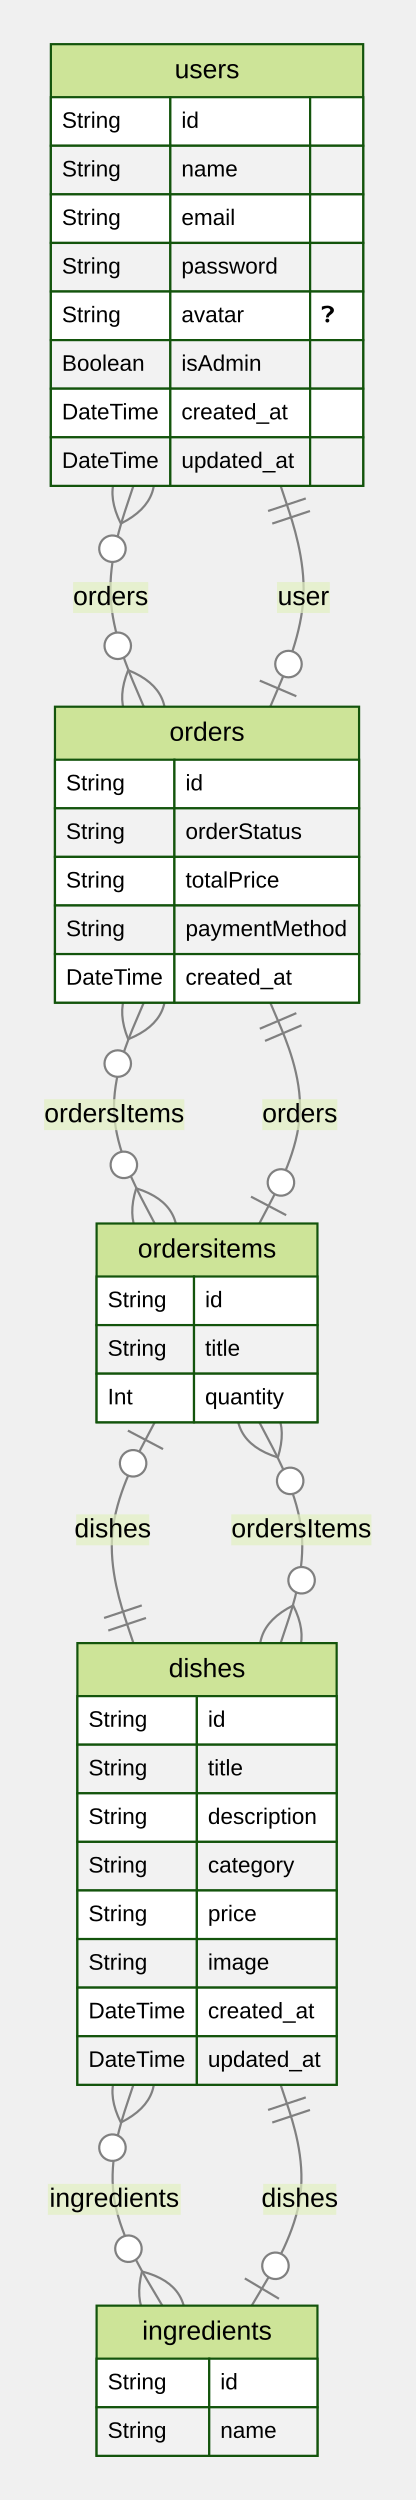
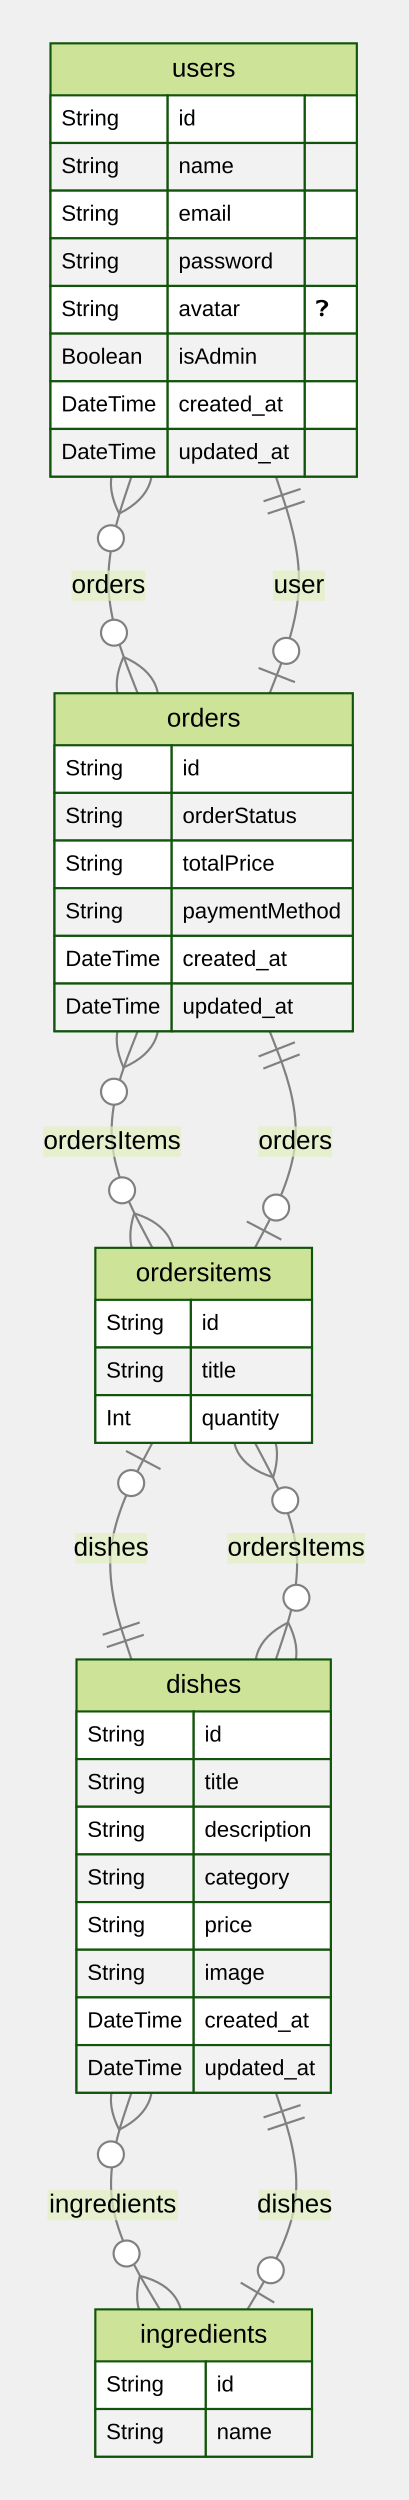
- <svg xmlns="http://www.w3.org/2000/svg" aria-roledescription="er" role="graphics-document document" viewBox="-3.037 0 188.233 1132" style="max-width: 188.233px; background-color: white;" width="100%" id="my-svg">
+ <svg xmlns="http://www.w3.org/2000/svg" aria-roledescription="er" role="graphics-document document" viewBox="-3.31 0 188.506 1154" style="max-width: 188.506px; background-color: white;" width="100%" id="my-svg">
  <style>#my-svg{font-family:"trebuchet ms",verdana,arial,sans-serif;font-size:16px;fill:#000000;}#my-svg .error-icon{fill:#552222;}#my-svg .error-text{fill:#552222;stroke:#552222;}#my-svg .edge-thickness-normal{stroke-width:1px;}#my-svg .edge-thickness-thick{stroke-width:3.5px;}#my-svg .edge-pattern-solid{stroke-dasharray:0;}#my-svg .edge-thickness-invisible{stroke-width:0;fill:none;}#my-svg .edge-pattern-dashed{stroke-dasharray:3;}#my-svg .edge-pattern-dotted{stroke-dasharray:2;}#my-svg .marker{fill:#000000;stroke:#000000;}#my-svg .marker.cross{stroke:#000000;}#my-svg svg{font-family:"trebuchet ms",verdana,arial,sans-serif;font-size:16px;}#my-svg p{margin:0;}#my-svg .entityBox{fill:#cde498;stroke:#13540c;}#my-svg .attributeBoxOdd{fill:#ffffff;stroke:#13540c;}#my-svg .attributeBoxEven{fill:#f2f2f2;stroke:#13540c;}#my-svg .relationshipLabelBox{fill:hsl(78.158, 58.462%, 84.51%);opacity:0.7;background-color:hsl(78.158, 58.462%, 84.51%);}#my-svg .relationshipLabelBox rect{opacity:0.5;}#my-svg .relationshipLine{stroke:#000000;}#my-svg .entityTitleText{text-anchor:middle;font-size:18px;fill:#000000;}#my-svg #MD_PARENT_START{fill:#f5f5f5!important;stroke:#000000!important;stroke-width:1;}#my-svg #MD_PARENT_END{fill:#f5f5f5!important;stroke:#000000!important;stroke-width:1;}#my-svg :root{--mermaid-font-family:"trebuchet ms",verdana,arial,sans-serif;}</style>
  <g />
  <defs>
    <marker orient="auto" markerHeight="240" markerWidth="190" refY="7" refX="0" id="MD_PARENT_START">
      <path d="M 18,7 L9,13 L1,7 L9,1 Z" />
    </marker>
  </defs>
  <defs>
    <marker orient="auto" markerHeight="28" markerWidth="20" refY="7" refX="19" id="MD_PARENT_END">
      <path d="M 18,7 L9,13 L1,7 L9,1 Z" />
    </marker>
  </defs>
  <defs>
    <marker orient="auto" markerHeight="18" markerWidth="18" refY="9" refX="0" id="ONLY_ONE_START">
      <path d="M9,0 L9,18 M15,0 L15,18" fill="none" stroke="gray" />
    </marker>
  </defs>
  <defs>
    <marker orient="auto" markerHeight="18" markerWidth="18" refY="9" refX="18" id="ONLY_ONE_END">
      <path d="M3,0 L3,18 M9,0 L9,18" fill="none" stroke="gray" />
    </marker>
  </defs>
  <defs>
    <marker orient="auto" markerHeight="18" markerWidth="30" refY="9" refX="0" id="ZERO_OR_ONE_START">
      <circle r="6" cy="9" cx="21" fill="white" stroke="gray" />
      <path d="M9,0 L9,18" fill="none" stroke="gray" />
    </marker>
  </defs>
  <defs>
    <marker orient="auto" markerHeight="18" markerWidth="30" refY="9" refX="30" id="ZERO_OR_ONE_END">
      <circle r="6" cy="9" cx="9" fill="white" stroke="gray" />
      <path d="M21,0 L21,18" fill="none" stroke="gray" />
    </marker>
  </defs>
  <defs>
    <marker orient="auto" markerHeight="36" markerWidth="45" refY="18" refX="18" id="ONE_OR_MORE_START">
      <path d="M0,18 Q 18,0 36,18 Q 18,36 0,18 M42,9 L42,27" fill="none" stroke="gray" />
    </marker>
  </defs>
  <defs>
    <marker orient="auto" markerHeight="36" markerWidth="45" refY="18" refX="27" id="ONE_OR_MORE_END">
      <path d="M3,9 L3,27 M9,18 Q27,0 45,18 Q27,36 9,18" fill="none" stroke="gray" />
    </marker>
  </defs>
  <defs>
    <marker orient="auto" markerHeight="36" markerWidth="57" refY="18" refX="18" id="ZERO_OR_MORE_START">
      <circle r="6" cy="18" cx="48" fill="white" stroke="gray" />
      <path d="M0,18 Q18,0 36,18 Q18,36 0,18" fill="none" stroke="gray" />
    </marker>
  </defs>
  <defs>
    <marker orient="auto" markerHeight="36" markerWidth="57" refY="18" refX="39" id="ZERO_OR_MORE_END">
      <circle r="6" cy="18" cx="9" fill="white" stroke="gray" />
      <path d="M21,18 Q39,0 57,18 Q39,36 21,18" fill="none" stroke="gray" />
    </marker>
  </defs>
-   <path style="stroke: gray; fill: none;" marker-start="url(#ZERO_OR_MORE_START)" marker-end="url(#ZERO_OR_MORE_END)" d="M57.37,220L54.592,228.333C51.814,236.667,46.259,253.333,47.042,270C47.826,286.667,54.948,303.333,58.51,311.667L62.071,320" class="er relationshipLine" />
-   <path style="stroke: gray; fill: none;" marker-start="url(#ZERO_OR_MORE_START)" marker-end="url(#ZERO_OR_MORE_END)" d="M57.37,944L54.592,952.333C51.814,960.667,46.259,977.333,48.441,994C50.624,1010.667,60.545,1027.333,65.505,1035.667L70.465,1044" class="er relationshipLine" />
-   <path style="stroke: gray; fill: none;" marker-start="url(#ZERO_OR_MORE_START)" marker-end="url(#ZERO_OR_MORE_END)" d="M124.037,744L126.814,735.667C129.592,727.333,135.148,710.667,133.54,694C131.931,677.333,123.159,660.667,118.774,652.333L114.388,644" class="er relationshipLine" />
-   <path style="stroke: gray; fill: none;" marker-start="url(#ZERO_OR_ONE_START)" marker-end="url(#ONLY_ONE_END)" d="M110.941,1044L115.902,1035.667C120.862,1027.333,130.783,1010.667,132.965,994C135.148,977.333,129.592,960.667,126.814,952.333L124.037,944" class="er relationshipLine" />
-   <path style="stroke: gray; fill: none;" marker-start="url(#ZERO_OR_ONE_START)" marker-end="url(#ONLY_ONE_END)" d="M119.336,320L122.897,311.667C126.458,303.333,133.581,286.667,134.364,270C135.148,253.333,129.592,236.667,126.814,228.333L124.037,220" class="er relationshipLine" />
-   <path style="stroke: gray; fill: none;" marker-start="url(#ZERO_OR_MORE_START)" marker-end="url(#ZERO_OR_MORE_END)" d="M62.071,454L58.51,462.333C54.948,470.667,47.826,487.333,48.651,504C49.475,520.667,58.247,537.333,62.633,545.667L67.019,554" class="er relationshipLine" />
-   <path style="stroke: gray; fill: none;" marker-start="url(#ZERO_OR_ONE_START)" marker-end="url(#ONLY_ONE_END)" d="M114.388,554L118.774,545.667C123.159,537.333,131.931,520.667,132.756,504C133.581,487.333,126.458,470.667,122.897,462.333L119.336,454" class="er relationshipLine" />
-   <path style="stroke: gray; fill: none;" marker-start="url(#ZERO_OR_ONE_START)" marker-end="url(#ONLY_ONE_END)" d="M67.019,644L62.633,652.333C58.247,660.667,49.475,677.333,47.867,694C46.259,710.667,51.814,727.333,54.592,735.667L57.37,744" class="er relationshipLine" />
+   <path style="stroke: gray; fill: none;" marker-start="url(#ZERO_OR_MORE_START)" marker-end="url(#ZERO_OR_MORE_END)" d="M57.37,220L54.592,228.333C51.814,236.667,46.259,253.333,46.736,270C47.214,286.667,53.724,303.333,56.979,311.667L60.235,320" class="er relationshipLine" />
+   <path style="stroke: gray; fill: none;" marker-start="url(#ZERO_OR_MORE_START)" marker-end="url(#ZERO_OR_MORE_END)" d="M57.37,966L54.592,974.333C51.814,982.667,46.259,999.333,48.441,1016C50.624,1032.667,60.545,1049.333,65.505,1057.667L70.465,1066" class="er relationshipLine" />
+   <path style="stroke: gray; fill: none;" marker-start="url(#ZERO_OR_MORE_START)" marker-end="url(#ZERO_OR_MORE_END)" d="M124.037,766L126.814,757.667C129.592,749.333,135.148,732.667,133.54,716C131.931,699.333,123.159,682.667,118.774,674.333L114.388,666" class="er relationshipLine" />
+   <path style="stroke: gray; fill: none;" marker-start="url(#ZERO_OR_ONE_START)" marker-end="url(#ONLY_ONE_END)" d="M110.941,1066L115.902,1057.667C120.862,1049.333,130.783,1032.667,132.965,1016C135.148,999.333,129.592,982.667,126.814,974.333L124.037,966" class="er relationshipLine" />
+   <path style="stroke: gray; fill: none;" marker-start="url(#ZERO_OR_ONE_START)" marker-end="url(#ONLY_ONE_END)" d="M121.172,320L124.427,311.667C127.683,303.333,134.193,286.667,134.67,270C135.148,253.333,129.592,236.667,126.814,228.333L124.037,220" class="er relationshipLine" />
+   <path style="stroke: gray; fill: none;" marker-start="url(#ZERO_OR_MORE_START)" marker-end="url(#ZERO_OR_MORE_END)" d="M60.235,476L56.979,484.333C53.724,492.667,47.214,509.333,48.345,526C49.475,542.667,58.247,559.333,62.633,567.667L67.019,576" class="er relationshipLine" />
+   <path style="stroke: gray; fill: none;" marker-start="url(#ZERO_OR_ONE_START)" marker-end="url(#ONLY_ONE_END)" d="M114.388,576L118.774,567.667C123.159,559.333,131.931,542.667,133.062,526C134.193,509.333,127.683,492.667,124.427,484.333L121.172,476" class="er relationshipLine" />
+   <path style="stroke: gray; fill: none;" marker-start="url(#ZERO_OR_ONE_START)" marker-end="url(#ONLY_ONE_END)" d="M67.019,666L62.633,674.333C58.247,682.667,49.475,699.333,47.867,716C46.259,732.667,51.814,749.333,54.592,757.667L57.37,766" class="er relationshipLine" />
  <g transform="translate(20,20 )" id="entity-users-33ae1e26-be31-5c1d-bf65-e859e9d0308e">
    <rect height="200" width="141.407" y="0" x="0" class="er entityBox" />
    <text style="dominant-baseline: middle; text-anchor: middle; font-size: 12px;" transform="translate(70.70335,12)" y="0" x="0" id="text-entity-users-33ae1e26-be31-5c1d-bf65-e859e9d0308e" class="er entityLabel">users</text>
    <rect height="22" width="54.096" y="24" x="0" class="er attributeBoxOdd" />
    <text style="dominant-baseline: middle; font-size: 10.2px;" transform="translate(5,35)" y="0" x="0" id="text-entity-users-33ae1e26-be31-5c1d-bf65-e859e9d0308e-attr-1-type" class="er entityLabel">String</text>
    <rect height="22" width="63.296" y="24" x="54.096" class="er attributeBoxOdd" />
    <text style="dominant-baseline: middle; font-size: 10.2px;" transform="translate(59.09555,35)" y="0" x="0" id="text-entity-users-33ae1e26-be31-5c1d-bf65-e859e9d0308e-attr-1-name" class="er entityLabel">id</text>
    <rect height="22" width="24.016" y="24" x="117.391" class="er attributeBoxOdd" />
    <text style="dominant-baseline: middle; font-size: 10.2px;" transform="translate(122.3911,35)" y="0" x="0" id="text-entity-users-33ae1e26-be31-5c1d-bf65-e859e9d0308e-attr-1-comment" class="er entityLabel" />
    <rect height="22" width="54.096" y="46" x="0" class="er attributeBoxEven" />
    <text style="dominant-baseline: middle; font-size: 10.2px;" transform="translate(5,57)" y="0" x="0" id="text-entity-users-33ae1e26-be31-5c1d-bf65-e859e9d0308e-attr-2-type" class="er entityLabel">String</text>
    <rect height="22" width="63.296" y="46" x="54.096" class="er attributeBoxEven" />
    <text style="dominant-baseline: middle; font-size: 10.2px;" transform="translate(59.09555,57)" y="0" x="0" id="text-entity-users-33ae1e26-be31-5c1d-bf65-e859e9d0308e-attr-2-name" class="er entityLabel">name</text>
    <rect height="22" width="24.016" y="46" x="117.391" class="er attributeBoxEven" />
    <text style="dominant-baseline: middle; font-size: 10.2px;" transform="translate(122.3911,57)" y="0" x="0" id="text-entity-users-33ae1e26-be31-5c1d-bf65-e859e9d0308e-attr-2-comment" class="er entityLabel" />
    <rect height="22" width="54.096" y="68" x="0" class="er attributeBoxOdd" />
    <text style="dominant-baseline: middle; font-size: 10.2px;" transform="translate(5,79)" y="0" x="0" id="text-entity-users-33ae1e26-be31-5c1d-bf65-e859e9d0308e-attr-3-type" class="er entityLabel">String</text>
    <rect height="22" width="63.296" y="68" x="54.096" class="er attributeBoxOdd" />
    <text style="dominant-baseline: middle; font-size: 10.2px;" transform="translate(59.09555,79)" y="0" x="0" id="text-entity-users-33ae1e26-be31-5c1d-bf65-e859e9d0308e-attr-3-name" class="er entityLabel">email</text>
    <rect height="22" width="24.016" y="68" x="117.391" class="er attributeBoxOdd" />
    <text style="dominant-baseline: middle; font-size: 10.2px;" transform="translate(122.3911,79)" y="0" x="0" id="text-entity-users-33ae1e26-be31-5c1d-bf65-e859e9d0308e-attr-3-comment" class="er entityLabel" />
    <rect height="22" width="54.096" y="90" x="0" class="er attributeBoxEven" />
    <text style="dominant-baseline: middle; font-size: 10.2px;" transform="translate(5,101)" y="0" x="0" id="text-entity-users-33ae1e26-be31-5c1d-bf65-e859e9d0308e-attr-4-type" class="er entityLabel">String</text>
    <rect height="22" width="63.296" y="90" x="54.096" class="er attributeBoxEven" />
    <text style="dominant-baseline: middle; font-size: 10.2px;" transform="translate(59.09555,101)" y="0" x="0" id="text-entity-users-33ae1e26-be31-5c1d-bf65-e859e9d0308e-attr-4-name" class="er entityLabel">password</text>
    <rect height="22" width="24.016" y="90" x="117.391" class="er attributeBoxEven" />
    <text style="dominant-baseline: middle; font-size: 10.2px;" transform="translate(122.3911,101)" y="0" x="0" id="text-entity-users-33ae1e26-be31-5c1d-bf65-e859e9d0308e-attr-4-comment" class="er entityLabel" />
    <rect height="22" width="54.096" y="112" x="0" class="er attributeBoxOdd" />
    <text style="dominant-baseline: middle; font-size: 10.2px;" transform="translate(5,123)" y="0" x="0" id="text-entity-users-33ae1e26-be31-5c1d-bf65-e859e9d0308e-attr-5-type" class="er entityLabel">String</text>
    <rect height="22" width="63.296" y="112" x="54.096" class="er attributeBoxOdd" />
    <text style="dominant-baseline: middle; font-size: 10.2px;" transform="translate(59.09555,123)" y="0" x="0" id="text-entity-users-33ae1e26-be31-5c1d-bf65-e859e9d0308e-attr-5-name" class="er entityLabel">avatar</text>
    <rect height="22" width="24.016" y="112" x="117.391" class="er attributeBoxOdd" />
    <text style="dominant-baseline: middle; font-size: 10.2px;" transform="translate(122.3911,123)" y="0" x="0" id="text-entity-users-33ae1e26-be31-5c1d-bf65-e859e9d0308e-attr-5-comment" class="er entityLabel">❓</text>
    <rect height="22" width="54.096" y="134" x="0" class="er attributeBoxEven" />
    <text style="dominant-baseline: middle; font-size: 10.2px;" transform="translate(5,145)" y="0" x="0" id="text-entity-users-33ae1e26-be31-5c1d-bf65-e859e9d0308e-attr-6-type" class="er entityLabel">Boolean</text>
    <rect height="22" width="63.296" y="134" x="54.096" class="er attributeBoxEven" />
    <text style="dominant-baseline: middle; font-size: 10.2px;" transform="translate(59.09555,145)" y="0" x="0" id="text-entity-users-33ae1e26-be31-5c1d-bf65-e859e9d0308e-attr-6-name" class="er entityLabel">isAdmin</text>
    <rect height="22" width="24.016" y="134" x="117.391" class="er attributeBoxEven" />
    <text style="dominant-baseline: middle; font-size: 10.2px;" transform="translate(122.3911,145)" y="0" x="0" id="text-entity-users-33ae1e26-be31-5c1d-bf65-e859e9d0308e-attr-6-comment" class="er entityLabel" />
    <rect height="22" width="54.096" y="156" x="0" class="er attributeBoxOdd" />
    <text style="dominant-baseline: middle; font-size: 10.2px;" transform="translate(5,167)" y="0" x="0" id="text-entity-users-33ae1e26-be31-5c1d-bf65-e859e9d0308e-attr-7-type" class="er entityLabel">DateTime</text>
    <rect height="22" width="63.296" y="156" x="54.096" class="er attributeBoxOdd" />
    <text style="dominant-baseline: middle; font-size: 10.2px;" transform="translate(59.09555,167)" y="0" x="0" id="text-entity-users-33ae1e26-be31-5c1d-bf65-e859e9d0308e-attr-7-name" class="er entityLabel">created_at</text>
    <rect height="22" width="24.016" y="156" x="117.391" class="er attributeBoxOdd" />
    <text style="dominant-baseline: middle; font-size: 10.2px;" transform="translate(122.3911,167)" y="0" x="0" id="text-entity-users-33ae1e26-be31-5c1d-bf65-e859e9d0308e-attr-7-comment" class="er entityLabel" />
    <rect height="22" width="54.096" y="178" x="0" class="er attributeBoxEven" />
    <text style="dominant-baseline: middle; font-size: 10.2px;" transform="translate(5,189)" y="0" x="0" id="text-entity-users-33ae1e26-be31-5c1d-bf65-e859e9d0308e-attr-8-type" class="er entityLabel">DateTime</text>
    <rect height="22" width="63.296" y="178" x="54.096" class="er attributeBoxEven" />
    <text style="dominant-baseline: middle; font-size: 10.2px;" transform="translate(59.09555,189)" y="0" x="0" id="text-entity-users-33ae1e26-be31-5c1d-bf65-e859e9d0308e-attr-8-name" class="er entityLabel">updated_at</text>
    <rect height="22" width="24.016" y="178" x="117.391" class="er attributeBoxEven" />
    <text style="dominant-baseline: middle; font-size: 10.2px;" transform="translate(122.3911,189)" y="0" x="0" id="text-entity-users-33ae1e26-be31-5c1d-bf65-e859e9d0308e-attr-8-comment" class="er entityLabel" />
  </g>
-   <g transform="translate(32.00781,744 )" id="entity-dishes-494399ac-5edb-5e69-83c0-2063b2186967">
+   <g transform="translate(32.00781,766 )" id="entity-dishes-494399ac-5edb-5e69-83c0-2063b2186967">
    <rect height="200" width="117.391" y="0" x="0" class="er entityBox" />
    <text style="dominant-baseline: middle; text-anchor: middle; font-size: 12px;" transform="translate(58.69554,12)" y="0" x="0" id="text-entity-dishes-494399ac-5edb-5e69-83c0-2063b2186967" class="er entityLabel">dishes</text>
    <rect height="22" width="54.096" y="24" x="0" class="er attributeBoxOdd" />
    <text style="dominant-baseline: middle; font-size: 10.2px;" transform="translate(5,35)" y="0" x="0" id="text-entity-dishes-494399ac-5edb-5e69-83c0-2063b2186967-attr-1-type" class="er entityLabel">String</text>
    <rect height="22" width="63.296" y="24" x="54.096" class="er attributeBoxOdd" />
    <text style="dominant-baseline: middle; font-size: 10.2px;" transform="translate(59.09555,35)" y="0" x="0" id="text-entity-dishes-494399ac-5edb-5e69-83c0-2063b2186967-attr-1-name" class="er entityLabel">id</text>
    <rect height="22" width="54.096" y="46" x="0" class="er attributeBoxEven" />
    <text style="dominant-baseline: middle; font-size: 10.2px;" transform="translate(5,57)" y="0" x="0" id="text-entity-dishes-494399ac-5edb-5e69-83c0-2063b2186967-attr-2-type" class="er entityLabel">String</text>
    <rect height="22" width="63.296" y="46" x="54.096" class="er attributeBoxEven" />
    <text style="dominant-baseline: middle; font-size: 10.2px;" transform="translate(59.09555,57)" y="0" x="0" id="text-entity-dishes-494399ac-5edb-5e69-83c0-2063b2186967-attr-2-name" class="er entityLabel">title</text>
    <rect height="22" width="54.096" y="68" x="0" class="er attributeBoxOdd" />
    <text style="dominant-baseline: middle; font-size: 10.2px;" transform="translate(5,79)" y="0" x="0" id="text-entity-dishes-494399ac-5edb-5e69-83c0-2063b2186967-attr-3-type" class="er entityLabel">String</text>
    <rect height="22" width="63.296" y="68" x="54.096" class="er attributeBoxOdd" />
    <text style="dominant-baseline: middle; font-size: 10.2px;" transform="translate(59.09555,79)" y="0" x="0" id="text-entity-dishes-494399ac-5edb-5e69-83c0-2063b2186967-attr-3-name" class="er entityLabel">description</text>
    <rect height="22" width="54.096" y="90" x="0" class="er attributeBoxEven" />
    <text style="dominant-baseline: middle; font-size: 10.2px;" transform="translate(5,101)" y="0" x="0" id="text-entity-dishes-494399ac-5edb-5e69-83c0-2063b2186967-attr-4-type" class="er entityLabel">String</text>
    <rect height="22" width="63.296" y="90" x="54.096" class="er attributeBoxEven" />
    <text style="dominant-baseline: middle; font-size: 10.2px;" transform="translate(59.09555,101)" y="0" x="0" id="text-entity-dishes-494399ac-5edb-5e69-83c0-2063b2186967-attr-4-name" class="er entityLabel">category</text>
    <rect height="22" width="54.096" y="112" x="0" class="er attributeBoxOdd" />
    <text style="dominant-baseline: middle; font-size: 10.2px;" transform="translate(5,123)" y="0" x="0" id="text-entity-dishes-494399ac-5edb-5e69-83c0-2063b2186967-attr-5-type" class="er entityLabel">String</text>
    <rect height="22" width="63.296" y="112" x="54.096" class="er attributeBoxOdd" />
    <text style="dominant-baseline: middle; font-size: 10.2px;" transform="translate(59.09555,123)" y="0" x="0" id="text-entity-dishes-494399ac-5edb-5e69-83c0-2063b2186967-attr-5-name" class="er entityLabel">price</text>
    <rect height="22" width="54.096" y="134" x="0" class="er attributeBoxEven" />
    <text style="dominant-baseline: middle; font-size: 10.2px;" transform="translate(5,145)" y="0" x="0" id="text-entity-dishes-494399ac-5edb-5e69-83c0-2063b2186967-attr-6-type" class="er entityLabel">String</text>
    <rect height="22" width="63.296" y="134" x="54.096" class="er attributeBoxEven" />
    <text style="dominant-baseline: middle; font-size: 10.2px;" transform="translate(59.09555,145)" y="0" x="0" id="text-entity-dishes-494399ac-5edb-5e69-83c0-2063b2186967-attr-6-name" class="er entityLabel">image</text>
    <rect height="22" width="54.096" y="156" x="0" class="er attributeBoxOdd" />
    <text style="dominant-baseline: middle; font-size: 10.2px;" transform="translate(5,167)" y="0" x="0" id="text-entity-dishes-494399ac-5edb-5e69-83c0-2063b2186967-attr-7-type" class="er entityLabel">DateTime</text>
    <rect height="22" width="63.296" y="156" x="54.096" class="er attributeBoxOdd" />
    <text style="dominant-baseline: middle; font-size: 10.2px;" transform="translate(59.09555,167)" y="0" x="0" id="text-entity-dishes-494399ac-5edb-5e69-83c0-2063b2186967-attr-7-name" class="er entityLabel">created_at</text>
    <rect height="22" width="54.096" y="178" x="0" class="er attributeBoxEven" />
    <text style="dominant-baseline: middle; font-size: 10.2px;" transform="translate(5,189)" y="0" x="0" id="text-entity-dishes-494399ac-5edb-5e69-83c0-2063b2186967-attr-8-type" class="er entityLabel">DateTime</text>
    <rect height="22" width="63.296" y="178" x="54.096" class="er attributeBoxEven" />
    <text style="dominant-baseline: middle; font-size: 10.2px;" transform="translate(59.09555,189)" y="0" x="0" id="text-entity-dishes-494399ac-5edb-5e69-83c0-2063b2186967-attr-8-name" class="er entityLabel">updated_at</text>
  </g>
-   <g transform="translate(40.70335,1044 )" id="entity-ingredients-dfe1a7c5-69b2-5c12-85c0-2b122290a70f">
+   <g transform="translate(40.70335,1066 )" id="entity-ingredients-dfe1a7c5-69b2-5c12-85c0-2b122290a70f">
    <rect height="68" width="100" y="0" x="0" class="er entityBox" />
    <text style="dominant-baseline: middle; text-anchor: middle; font-size: 12px;" transform="translate(50,12)" y="0" x="0" id="text-entity-ingredients-dfe1a7c5-69b2-5c12-85c0-2b122290a70f" class="er entityLabel">ingredients</text>
    <rect height="22" width="50.999" y="24" x="0" class="er attributeBoxOdd" />
    <text style="dominant-baseline: middle; font-size: 10.2px;" transform="translate(5,35)" y="0" x="0" id="text-entity-ingredients-dfe1a7c5-69b2-5c12-85c0-2b122290a70f-attr-1-type" class="er entityLabel">String</text>
    <rect height="22" width="49.001" y="24" x="50.999" class="er attributeBoxOdd" />
    <text style="dominant-baseline: middle; font-size: 10.2px;" transform="translate(55.99857,35)" y="0" x="0" id="text-entity-ingredients-dfe1a7c5-69b2-5c12-85c0-2b122290a70f-attr-1-name" class="er entityLabel">id</text>
    <rect height="22" width="50.999" y="46" x="0" class="er attributeBoxEven" />
    <text style="dominant-baseline: middle; font-size: 10.2px;" transform="translate(5,57)" y="0" x="0" id="text-entity-ingredients-dfe1a7c5-69b2-5c12-85c0-2b122290a70f-attr-2-type" class="er entityLabel">String</text>
    <rect height="22" width="49.001" y="46" x="50.999" class="er attributeBoxEven" />
    <text style="dominant-baseline: middle; font-size: 10.2px;" transform="translate(55.99857,57)" y="0" x="0" id="text-entity-ingredients-dfe1a7c5-69b2-5c12-85c0-2b122290a70f-attr-2-name" class="er entityLabel">name</text>
  </g>
  <g transform="translate(21.85069,320 )" id="entity-orders-b199f09d-589f-57c9-bdcc-48b896df9a97">
-     <rect height="134" width="137.705" y="0" x="0" class="er entityBox" />
+     <rect height="156" width="137.705" y="0" x="0" class="er entityBox" />
    <text style="dominant-baseline: middle; text-anchor: middle; font-size: 12px;" transform="translate(68.85266,12)" y="0" x="0" id="text-entity-orders-b199f09d-589f-57c9-bdcc-48b896df9a97" class="er entityLabel">orders</text>
    <rect height="22" width="54.096" y="24" x="0" class="er attributeBoxOdd" />
    <text style="dominant-baseline: middle; font-size: 10.2px;" transform="translate(5,35)" y="0" x="0" id="text-entity-orders-b199f09d-589f-57c9-bdcc-48b896df9a97-attr-1-type" class="er entityLabel">String</text>
    <rect height="22" width="83.61" y="24" x="54.096" class="er attributeBoxOdd" />
    <text style="dominant-baseline: middle; font-size: 10.2px;" transform="translate(59.09555,35)" y="0" x="0" id="text-entity-orders-b199f09d-589f-57c9-bdcc-48b896df9a97-attr-1-name" class="er entityLabel">id</text>
    <rect height="22" width="54.096" y="46" x="0" class="er attributeBoxEven" />
    <text style="dominant-baseline: middle; font-size: 10.2px;" transform="translate(5,57)" y="0" x="0" id="text-entity-orders-b199f09d-589f-57c9-bdcc-48b896df9a97-attr-2-type" class="er entityLabel">String</text>
    <rect height="22" width="83.61" y="46" x="54.096" class="er attributeBoxEven" />
    <text style="dominant-baseline: middle; font-size: 10.2px;" transform="translate(59.09555,57)" y="0" x="0" id="text-entity-orders-b199f09d-589f-57c9-bdcc-48b896df9a97-attr-2-name" class="er entityLabel">orderStatus</text>
    <rect height="22" width="54.096" y="68" x="0" class="er attributeBoxOdd" />
    <text style="dominant-baseline: middle; font-size: 10.2px;" transform="translate(5,79)" y="0" x="0" id="text-entity-orders-b199f09d-589f-57c9-bdcc-48b896df9a97-attr-3-type" class="er entityLabel">String</text>
    <rect height="22" width="83.61" y="68" x="54.096" class="er attributeBoxOdd" />
    <text style="dominant-baseline: middle; font-size: 10.2px;" transform="translate(59.09555,79)" y="0" x="0" id="text-entity-orders-b199f09d-589f-57c9-bdcc-48b896df9a97-attr-3-name" class="er entityLabel">totalPrice</text>
    <rect height="22" width="54.096" y="90" x="0" class="er attributeBoxEven" />
    <text style="dominant-baseline: middle; font-size: 10.2px;" transform="translate(5,101)" y="0" x="0" id="text-entity-orders-b199f09d-589f-57c9-bdcc-48b896df9a97-attr-4-type" class="er entityLabel">String</text>
    <rect height="22" width="83.61" y="90" x="54.096" class="er attributeBoxEven" />
    <text style="dominant-baseline: middle; font-size: 10.2px;" transform="translate(59.09555,101)" y="0" x="0" id="text-entity-orders-b199f09d-589f-57c9-bdcc-48b896df9a97-attr-4-name" class="er entityLabel">paymentMethod</text>
    <rect height="22" width="54.096" y="112" x="0" class="er attributeBoxOdd" />
    <text style="dominant-baseline: middle; font-size: 10.2px;" transform="translate(5,123)" y="0" x="0" id="text-entity-orders-b199f09d-589f-57c9-bdcc-48b896df9a97-attr-5-type" class="er entityLabel">DateTime</text>
    <rect height="22" width="83.61" y="112" x="54.096" class="er attributeBoxOdd" />
    <text style="dominant-baseline: middle; font-size: 10.2px;" transform="translate(59.09555,123)" y="0" x="0" id="text-entity-orders-b199f09d-589f-57c9-bdcc-48b896df9a97-attr-5-name" class="er entityLabel">created_at</text>
-   </g>
-   <g transform="translate(40.70335,554 )" id="entity-ordersitems-a5377f5a-a737-567e-962a-109245143948">
+     <rect height="22" width="54.096" y="134" x="0" class="er attributeBoxEven" />
+     <text style="dominant-baseline: middle; font-size: 10.2px;" transform="translate(5,145)" y="0" x="0" id="text-entity-orders-b199f09d-589f-57c9-bdcc-48b896df9a97-attr-6-type" class="er entityLabel">DateTime</text>
+     <rect height="22" width="83.61" y="134" x="54.096" class="er attributeBoxEven" />
+     <text style="dominant-baseline: middle; font-size: 10.2px;" transform="translate(59.09555,145)" y="0" x="0" id="text-entity-orders-b199f09d-589f-57c9-bdcc-48b896df9a97-attr-6-name" class="er entityLabel">updated_at</text>
+   </g>
+   <g transform="translate(40.70335,576 )" id="entity-ordersitems-a5377f5a-a737-567e-962a-109245143948">
    <rect height="90" width="100" y="0" x="0" class="er entityBox" />
    <text style="dominant-baseline: middle; text-anchor: middle; font-size: 12px;" transform="translate(50,12)" y="0" x="0" id="text-entity-ordersitems-a5377f5a-a737-567e-962a-109245143948" class="er entityLabel">ordersitems</text>
    <rect height="22" width="44.106" y="24" x="0" class="er attributeBoxOdd" />
    <text style="dominant-baseline: middle; font-size: 10.2px;" transform="translate(5,35)" y="0" x="0" id="text-entity-ordersitems-a5377f5a-a737-567e-962a-109245143948-attr-1-type" class="er entityLabel">String</text>
    <rect height="22" width="55.894" y="24" x="44.106" class="er attributeBoxOdd" />
    <text style="dominant-baseline: middle; font-size: 10.2px;" transform="translate(49.10563,35)" y="0" x="0" id="text-entity-ordersitems-a5377f5a-a737-567e-962a-109245143948-attr-1-name" class="er entityLabel">id</text>
    <rect height="22" width="44.106" y="46" x="0" class="er attributeBoxEven" />
    <text style="dominant-baseline: middle; font-size: 10.2px;" transform="translate(5,57)" y="0" x="0" id="text-entity-ordersitems-a5377f5a-a737-567e-962a-109245143948-attr-2-type" class="er entityLabel">String</text>
    <rect height="22" width="55.894" y="46" x="44.106" class="er attributeBoxEven" />
    <text style="dominant-baseline: middle; font-size: 10.2px;" transform="translate(49.10563,57)" y="0" x="0" id="text-entity-ordersitems-a5377f5a-a737-567e-962a-109245143948-attr-2-name" class="er entityLabel">title</text>
    <rect height="22" width="44.106" y="68" x="0" class="er attributeBoxOdd" />
    <text style="dominant-baseline: middle; font-size: 10.2px;" transform="translate(5,79)" y="0" x="0" id="text-entity-ordersitems-a5377f5a-a737-567e-962a-109245143948-attr-3-type" class="er entityLabel">Int</text>
    <rect height="22" width="55.894" y="68" x="44.106" class="er attributeBoxOdd" />
    <text style="dominant-baseline: middle; font-size: 10.2px;" transform="translate(49.10563,79)" y="0" x="0" id="text-entity-ordersitems-a5377f5a-a737-567e-962a-109245143948-attr-3-name" class="er entityLabel">quantity</text>
  </g>
-   <rect height="14" width="33.998" y="263.567" x="30.072" class="er relationshipLabelBox" />
-   <text style="text-anchor: middle; dominant-baseline: middle; font-size: 12px;" y="270.567" x="47.071" id="rel1" class="er relationshipLabel">orders</text>
-   <rect height="14" width="60.178" y="988.858" x="18.627" class="er relationshipLabelBox" />
-   <text style="text-anchor: middle; dominant-baseline: middle; font-size: 12px;" y="995.858" x="48.716" id="rel2" class="er relationshipLabel">ingredients</text>
-   <rect height="14" width="63.459" y="685.71" x="101.672" class="er relationshipLabelBox" />
-   <text style="text-anchor: middle; dominant-baseline: middle; font-size: 12px;" y="692.71" x="133.401" id="rel3" class="er relationshipLabel">ordersItems</text>
-   <rect height="14" width="33.066" y="988.859" x="116.157" class="er relationshipLabelBox" />
-   <text style="text-anchor: middle; dominant-baseline: middle; font-size: 12px;" y="995.859" x="132.69" id="rel4" class="er relationshipLabel">dishes</text>
-   <rect height="14" width="23.959" y="263.567" x="122.355" class="er relationshipLabelBox" />
-   <text style="text-anchor: middle; dominant-baseline: middle; font-size: 12px;" y="270.567" x="134.335" id="rel5" class="er relationshipLabel">user</text>
-   <rect height="14" width="63.459" y="497.729" x="16.963" class="er relationshipLabelBox" />
-   <text style="text-anchor: middle; dominant-baseline: middle; font-size: 12px;" y="504.729" x="48.692" id="rel6" class="er relationshipLabel">ordersItems</text>
-   <rect height="14" width="33.998" y="497.729" x="115.716" class="er relationshipLabelBox" />
-   <text style="text-anchor: middle; dominant-baseline: middle; font-size: 12px;" y="504.729" x="132.715" id="rel7" class="er relationshipLabel">orders</text>
-   <rect height="14" width="33.066" y="685.71" x="31.473" class="er relationshipLabelBox" />
-   <text style="text-anchor: middle; dominant-baseline: middle; font-size: 12px;" y="692.71" x="48.006" id="rel8" class="er relationshipLabel">dishes</text>
+   <rect height="14" width="33.998" y="263.331" x="29.747" class="er relationshipLabelBox" />
+   <text style="text-anchor: middle; dominant-baseline: middle; font-size: 12px;" y="270.331" x="46.746" id="rel1" class="er relationshipLabel">orders</text>
+   <rect height="14" width="60.178" y="1010.858" x="18.627" class="er relationshipLabelBox" />
+   <text style="text-anchor: middle; dominant-baseline: middle; font-size: 12px;" y="1017.858" x="48.716" id="rel2" class="er relationshipLabel">ingredients</text>
+   <rect height="14" width="63.459" y="707.71" x="101.672" class="er relationshipLabelBox" />
+   <text style="text-anchor: middle; dominant-baseline: middle; font-size: 12px;" y="714.71" x="133.401" id="rel3" class="er relationshipLabel">ordersItems</text>
+   <rect height="14" width="33.066" y="1010.859" x="116.157" class="er relationshipLabelBox" />
+   <text style="text-anchor: middle; dominant-baseline: middle; font-size: 12px;" y="1017.859" x="132.69" id="rel4" class="er relationshipLabel">dishes</text>
+   <rect height="14" width="23.959" y="263.331" x="122.68" class="er relationshipLabelBox" />
+   <text style="text-anchor: middle; dominant-baseline: middle; font-size: 12px;" y="270.331" x="134.66" id="rel5" class="er relationshipLabel">user</text>
+   <rect height="14" width="63.459" y="519.964" x="16.69" class="er relationshipLabelBox" />
+   <text style="text-anchor: middle; dominant-baseline: middle; font-size: 12px;" y="526.964" x="48.419" id="rel6" class="er relationshipLabel">ordersItems</text>
+   <rect height="14" width="33.998" y="519.964" x="115.989" class="er relationshipLabelBox" />
+   <text style="text-anchor: middle; dominant-baseline: middle; font-size: 12px;" y="526.964" x="132.988" id="rel7" class="er relationshipLabel">orders</text>
+   <rect height="14" width="33.066" y="707.71" x="31.473" class="er relationshipLabelBox" />
+   <text style="text-anchor: middle; dominant-baseline: middle; font-size: 12px;" y="714.71" x="48.006" id="rel8" class="er relationshipLabel">dishes</text>
</svg>
